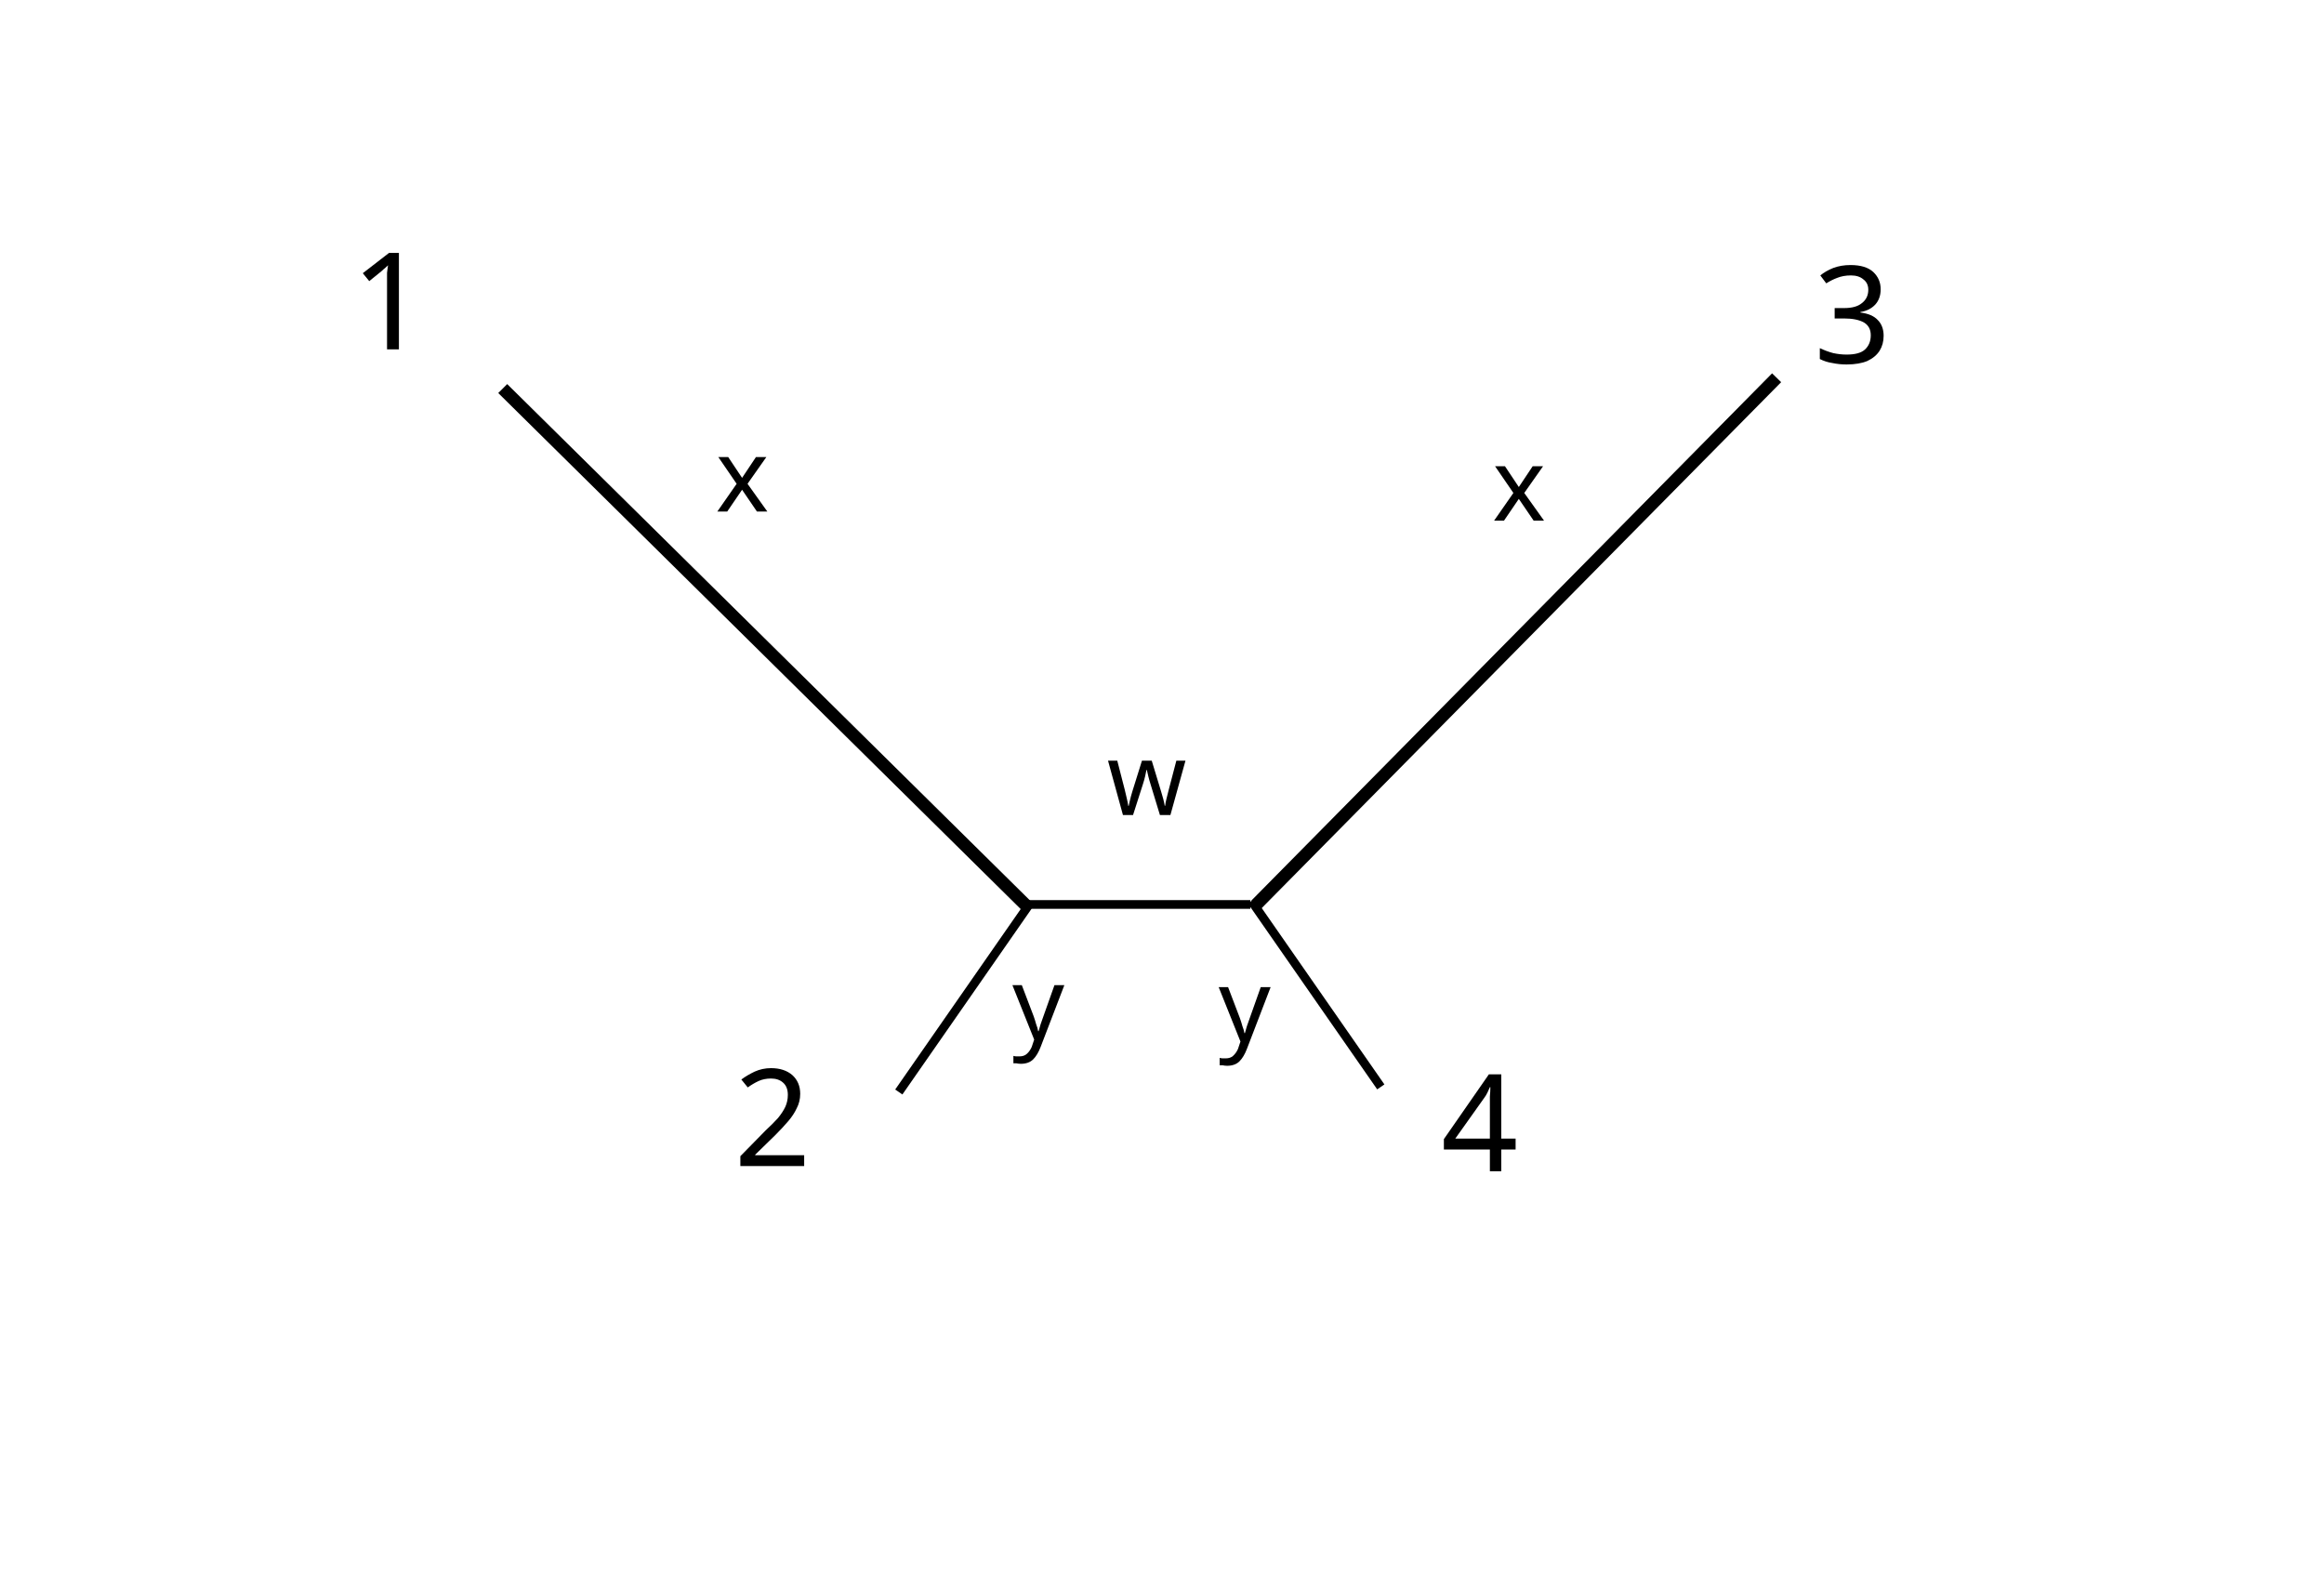
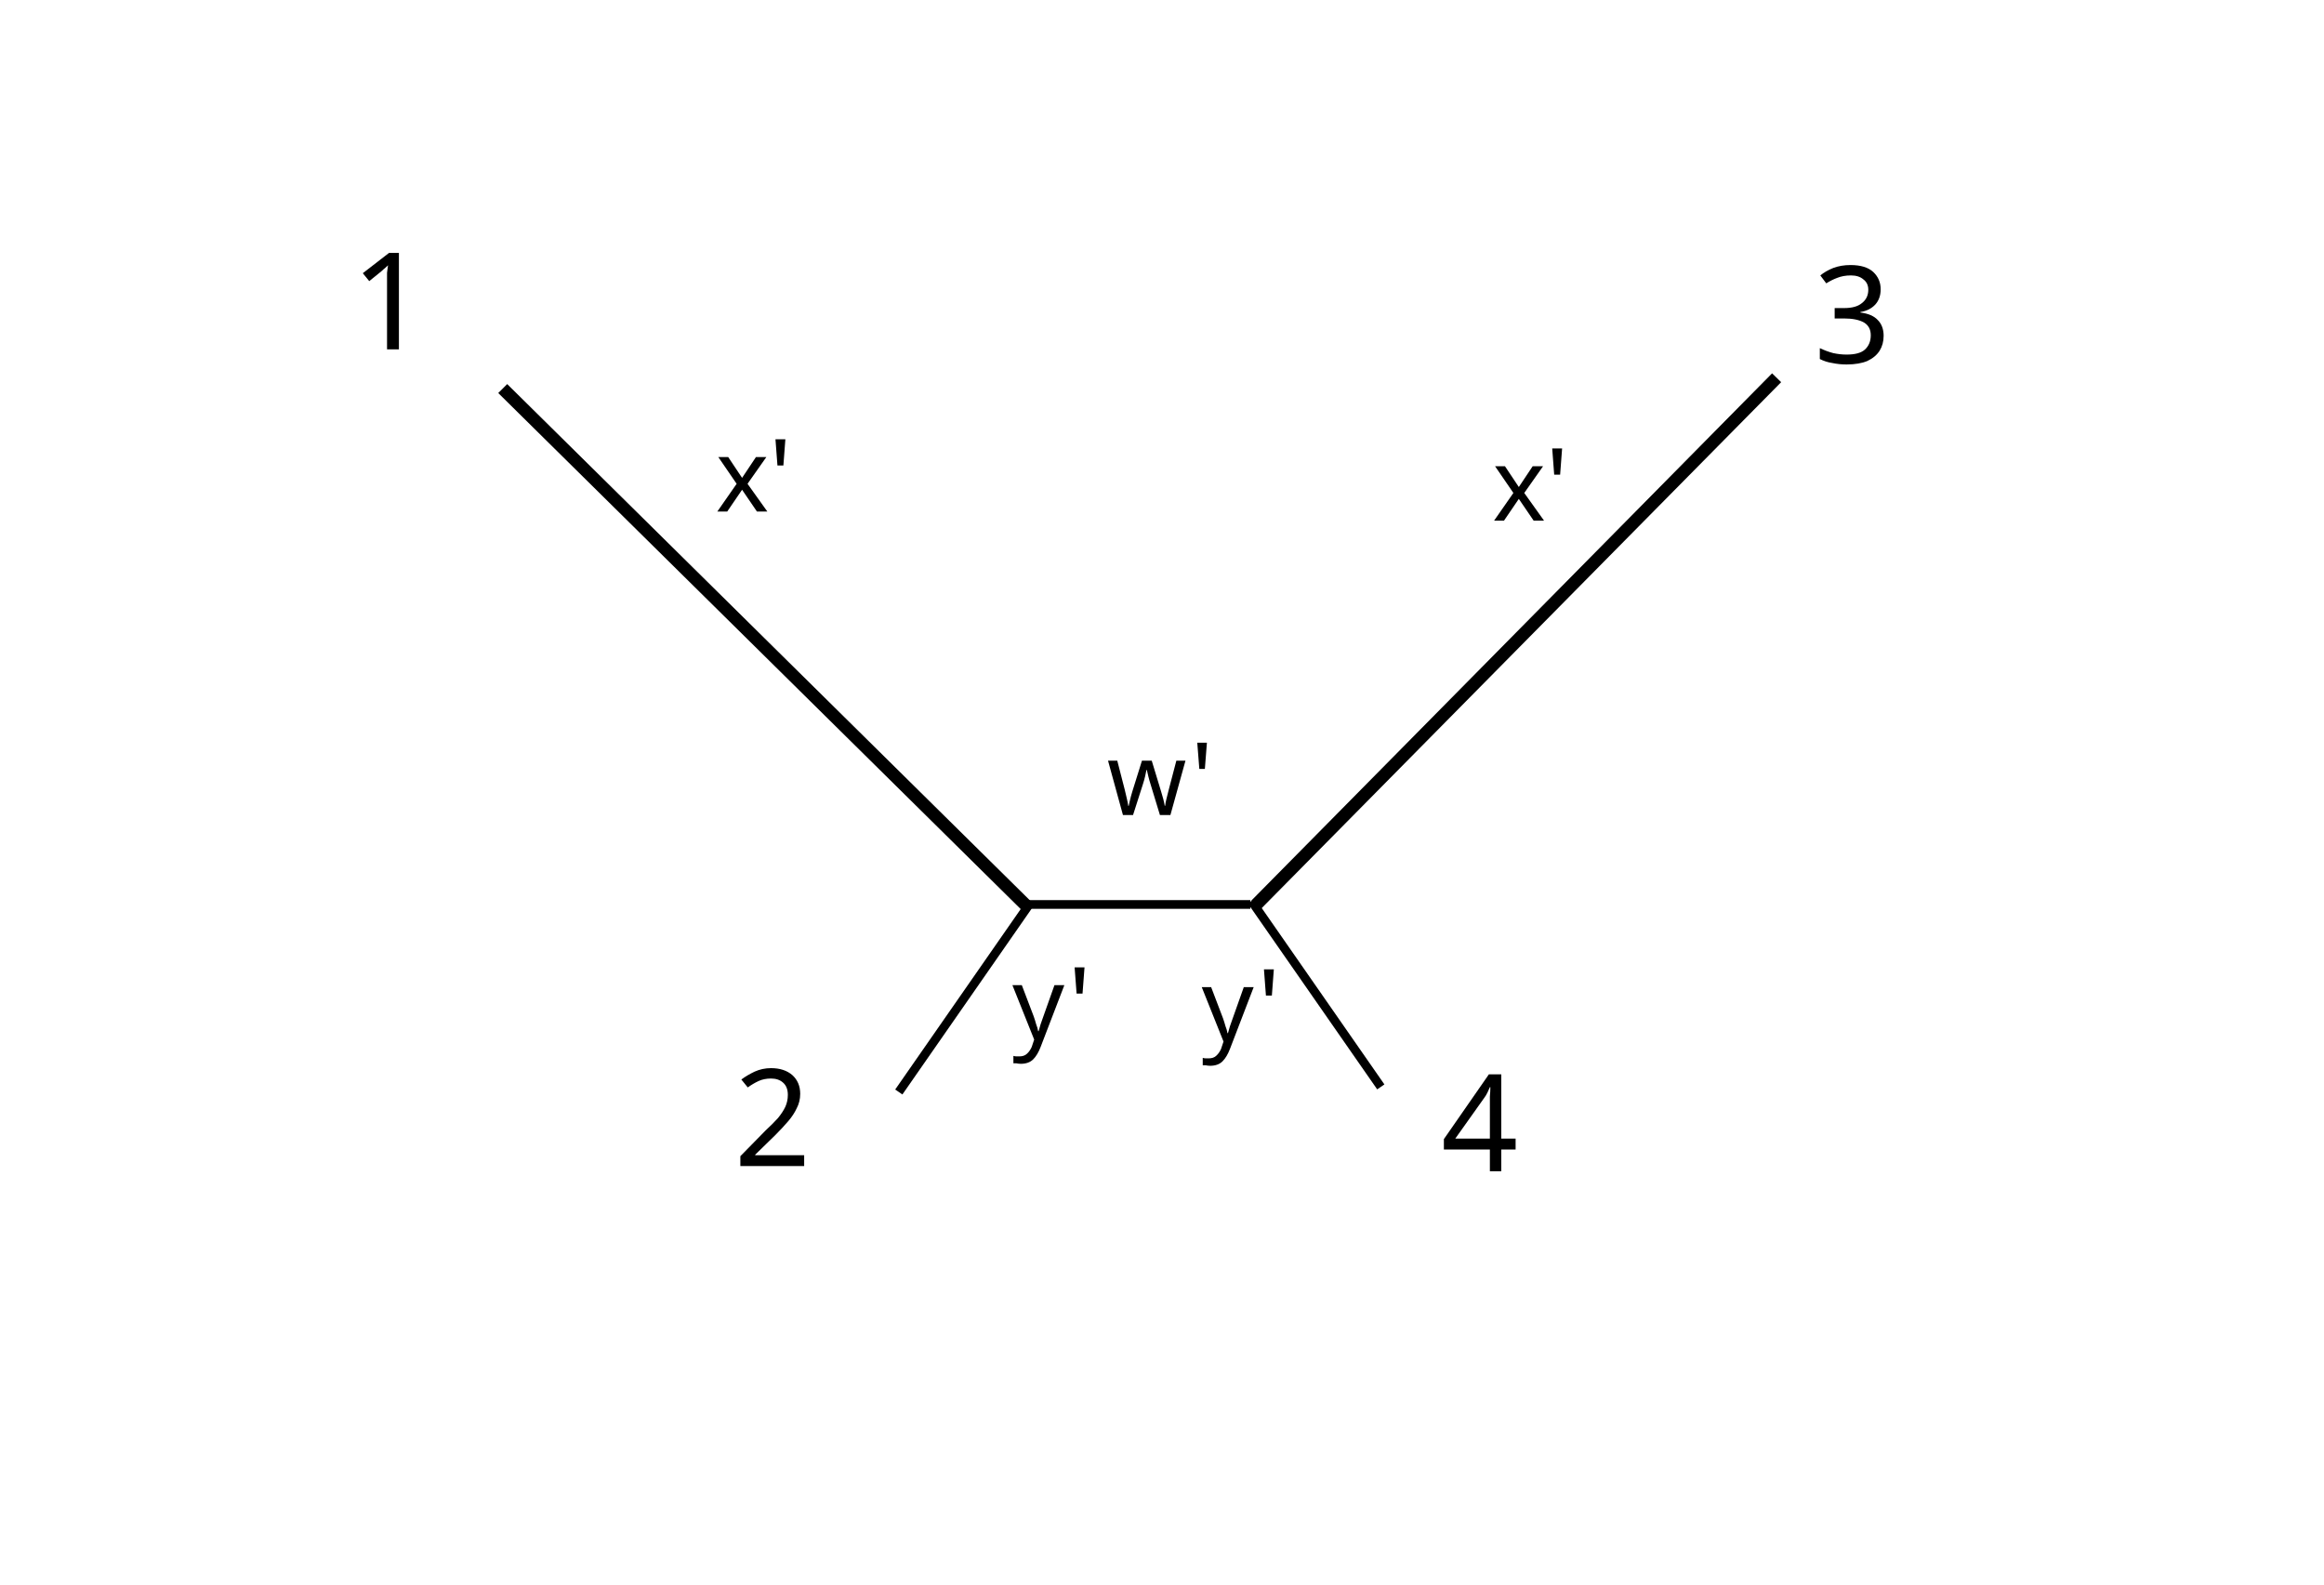
<svg xmlns="http://www.w3.org/2000/svg" version="1.1" x="0px" y="0px" width="550" height="375" viewBox="0 0 550 375" id="svg2">
  <defs id="defs71">
    <marker orient="auto" refY="0" refX="0" id="Arrow1Mend" style="overflow:visible">
      <path id="path3316" d="M 0,0 5,-5 -12.5,0 5,5 0,0 z" style="fill-rule:evenodd;stroke:#000000;stroke-width:1pt;marker-start:none" transform="matrix(-0.4,0,0,-0.4,-4,0)" />
    </marker>
    <marker orient="auto" refY="0" refX="0" id="Arrow1Lend" style="overflow:visible">
      <path id="path3310" d="M 0,0 5,-5 -12.5,0 5,5 0,0 z" style="fill-rule:evenodd;stroke:#000000;stroke-width:1pt;marker-start:none" transform="matrix(-0.8,0,0,-0.8,-10,0)" />
    </marker>
  </defs>
  <g style="fill:none;stroke:#2d3680;stroke-width:10;stroke-linecap:round;stroke-linejoin:round;stroke-miterlimit:10;stroke-opacity:0.502;stroke-dasharray:none;stroke-dashoffset:0" id="g62" transform="matrix(0.4746596,0,0,0.4746596,-38.53538,-186.356)">
    <path id="path64" d="" style="stroke-width:10" />
  </g>
  <g style="fill:#2d3680;fill-opacity:0.502;fill-rule:nonzero;stroke:none" id="g66" transform="matrix(0.4746596,0,0,0.4746596,-38.53538,-186.356)">
    <path id="path68" d="" />
  </g>
  <g style="font-size:5.503px;font-style:normal;font-variant:normal;font-weight:normal;font-stretch:normal;text-align:start;line-height:125%;writing-mode:lr-tb;text-anchor:start;fill:#000000;stroke:#000000;stroke-width:0.4;font-family:Lato" id="g52" transform="matrix(7.51562,0,0,7.468977,-401.9259,-138.0171)">
    <line x1="85.909" x2="69.309" y1="47.288" y2="30.79" id="line66" style="font-size:5.503px;font-style:normal;font-variant:normal;font-weight:normal;font-stretch:normal;text-align:start;line-height:125%;writing-mode:lr-tb;text-anchor:start;stroke-width:0.4;font-family:Lato" />
    <line x1="92.85" x2="85.717" y1="47.137" y2="47.137" id="line74" style="font-size:5.503px;font-style:normal;font-variant:normal;font-weight:normal;font-stretch:normal;text-align:start;line-height:125%;writing-mode:lr-tb;text-anchor:start;stroke-width:0.276;font-family:Lato" />
    <line x1="109.423" x2="93.027" y1="30.448" y2="47.152" id="line66-6" style="font-size:5.503px;font-style:normal;font-variant:normal;font-weight:normal;font-stretch:normal;text-align:start;line-height:125%;writing-mode:lr-tb;text-anchor:start;fill:#000000;stroke:#000000;stroke-width:0.4;font-family:Lato" />
    <line x1="81.781" x2="85.854" y1="53.079" y2="47.187" id="line74-7" style="font-size:5.503px;font-style:normal;font-variant:normal;font-weight:normal;font-stretch:normal;text-align:start;line-height:125%;writing-mode:lr-tb;text-anchor:start;fill:#000000;stroke:#000000;stroke-width:0.276;font-family:Lato" />
    <line x1="96.959" x2="92.886" y1="52.917" y2="47.025" id="line74-7-5" style="font-size:5.503px;font-style:normal;font-variant:normal;font-weight:normal;font-stretch:normal;text-align:start;line-height:125%;writing-mode:lr-tb;text-anchor:start;fill:#000000;stroke:#000000;stroke-width:0.276;font-family:Lato" />
    <text xml:space="preserve" style="font-size:4.271px;font-style:normal;font-weight:normal;line-height:125%;letter-spacing:0px;word-spacing:0px;fill:#000000;fill-opacity:1;stroke:none;font-family:Sans" x="64.732" y="29.458" id="text3165" transform="scale(0.9968921,1.003118)">
      <tspan id="tspan3167" x="64.732" y="29.458">1</tspan>
    </text>
    <text xml:space="preserve" style="font-size:4.271px;font-style:normal;font-weight:normal;line-height:125%;letter-spacing:0px;word-spacing:0px;fill:#000000;fill-opacity:1;stroke:none;font-family:Sans" x="76.83" y="55.255" id="text3169" transform="scale(0.9968921,1.003118)">
      <tspan id="tspan3171" x="76.83" y="55.255">2</tspan>
    </text>
    <text xml:space="preserve" style="font-size:4.271px;font-style:normal;font-weight:normal;line-height:125%;letter-spacing:0px;word-spacing:0px;fill:#000000;fill-opacity:1;stroke:none;font-family:Sans" x="110.941" y="29.885" id="text3173" transform="scale(0.9968921,1.003118)">
      <tspan id="tspan3175" x="110.941" y="29.885">3</tspan>
    </text>
    <text xml:space="preserve" style="font-size:4.271px;font-style:normal;font-weight:normal;line-height:125%;letter-spacing:0px;word-spacing:0px;fill:#000000;fill-opacity:1;stroke:none;font-family:Sans" x="99.16" y="55.418" id="text3177" transform="scale(0.9968921,1.003118)">
      <tspan id="tspan3179" x="99.16" y="55.418">4</tspan>
    </text>
    <text xml:space="preserve" style="font-size:3.203px;font-style:normal;font-weight:normal;line-height:125%;letter-spacing:0px;word-spacing:0px;fill:#000000;fill-opacity:1;stroke:none;font-family:Sans" x="85.625" y="51.258" id="text3164" transform="scale(0.9968921,1.003118)">
-       <tspan id="tspan3166" x="85.625" y="51.258">y</tspan>
+       <tspan id="tspan3166" x="85.625" y="51.258">y'</tspan>
    </text>
    <text xml:space="preserve" style="font-size:3.203px;font-style:normal;font-weight:normal;line-height:125%;letter-spacing:0px;word-spacing:0px;fill:#000000;fill-opacity:1;stroke:none;font-family:Sans" x="76.244" y="34.575" id="text3168" transform="scale(0.9968921,1.003118)">
-       <tspan id="tspan3170" x="76.244" y="34.575">x</tspan>
+       <tspan id="tspan3170" x="76.244" y="34.575">x'</tspan>
    </text>
    <text xml:space="preserve" style="font-size:3.203px;font-style:normal;font-variant:normal;font-weight:normal;font-stretch:normal;text-align:start;line-height:125%;letter-spacing:0px;word-spacing:0px;writing-mode:lr-tb;text-anchor:start;fill:#000000;fill-opacity:1;stroke:none;font-family:Sans" x="100.778" y="34.865" id="text3168-4" transform="scale(0.9968921,1.003118)">
-       <tspan id="tspan3170-2" x="100.778" y="34.865">x</tspan>
+       <tspan id="tspan3170-2" x="100.778" y="34.865">x'</tspan>
    </text>
-     <text xml:space="preserve" style="font-size:3.203px;font-style:normal;font-variant:normal;font-weight:normal;font-stretch:normal;text-align:start;line-height:125%;letter-spacing:0px;word-spacing:0px;writing-mode:lr-tb;text-anchor:start;fill:#000000;fill-opacity:1;stroke:none;font-family:Sans" x="92.139" y="51.321" id="text3164-3" transform="scale(0.9968921,1.003118)">
-       <tspan id="tspan3166-5" x="92.139" y="51.321">y</tspan>
+     <text xml:space="preserve" style="font-size:3.203px;font-style:normal;font-variant:normal;font-weight:normal;font-stretch:normal;text-align:start;line-height:125%;letter-spacing:0px;word-spacing:0px;writing-mode:lr-tb;text-anchor:start;fill:#000000;fill-opacity:1;stroke:none;font-family:Sans" x="91.605" y="51.321" id="text3164-3" transform="scale(0.9968921,1.003118)">
+       <tspan id="tspan3166-5" x="91.605" y="51.321">y'</tspan>
    </text>
    <text xml:space="preserve" style="font-size:24px;font-style:normal;font-weight:normal;line-height:125%;letter-spacing:0px;word-spacing:0px;fill:#000000;fill-opacity:1;stroke:none;font-family:Sans" x="261.959" y="192.907" id="text3214" transform="matrix(0.1330562,0,0,0.1338871,53.47874,18.47872)">
-       <tspan id="tspan3216" x="261.959" y="192.907">w</tspan>
+       <tspan id="tspan3216" x="261.959" y="192.907">w'</tspan>
    </text>
  </g>
</svg>
